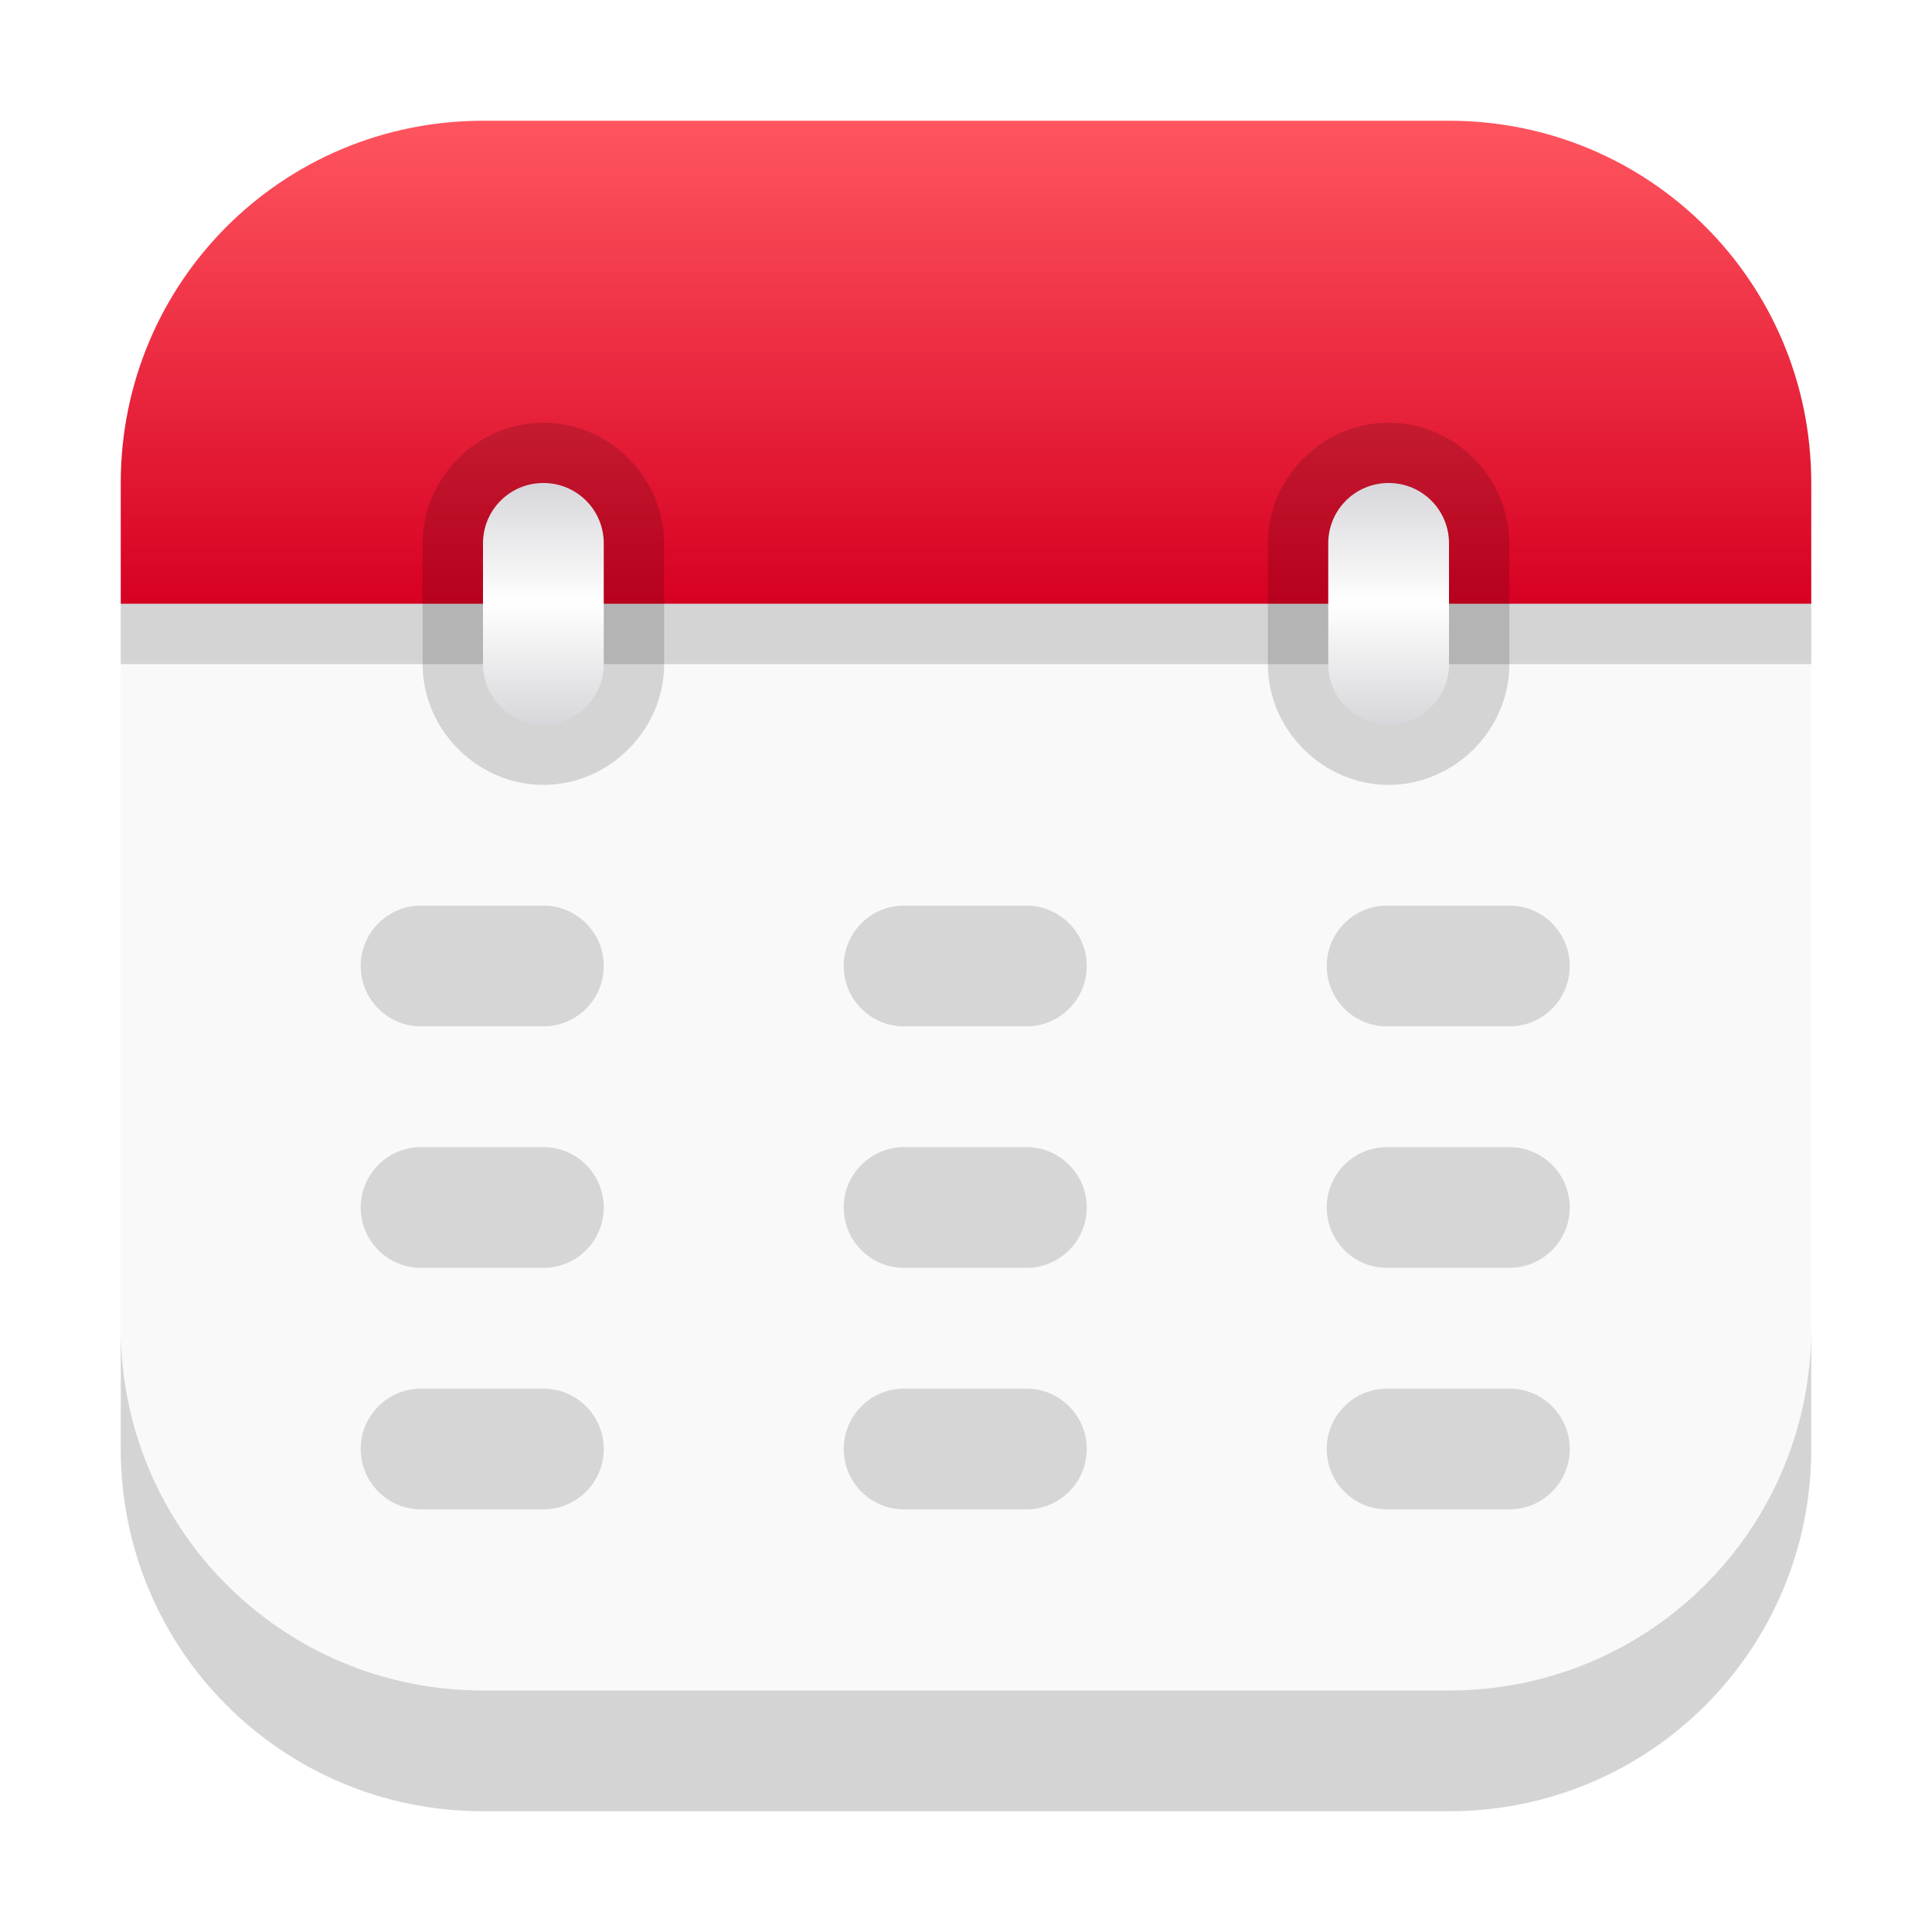
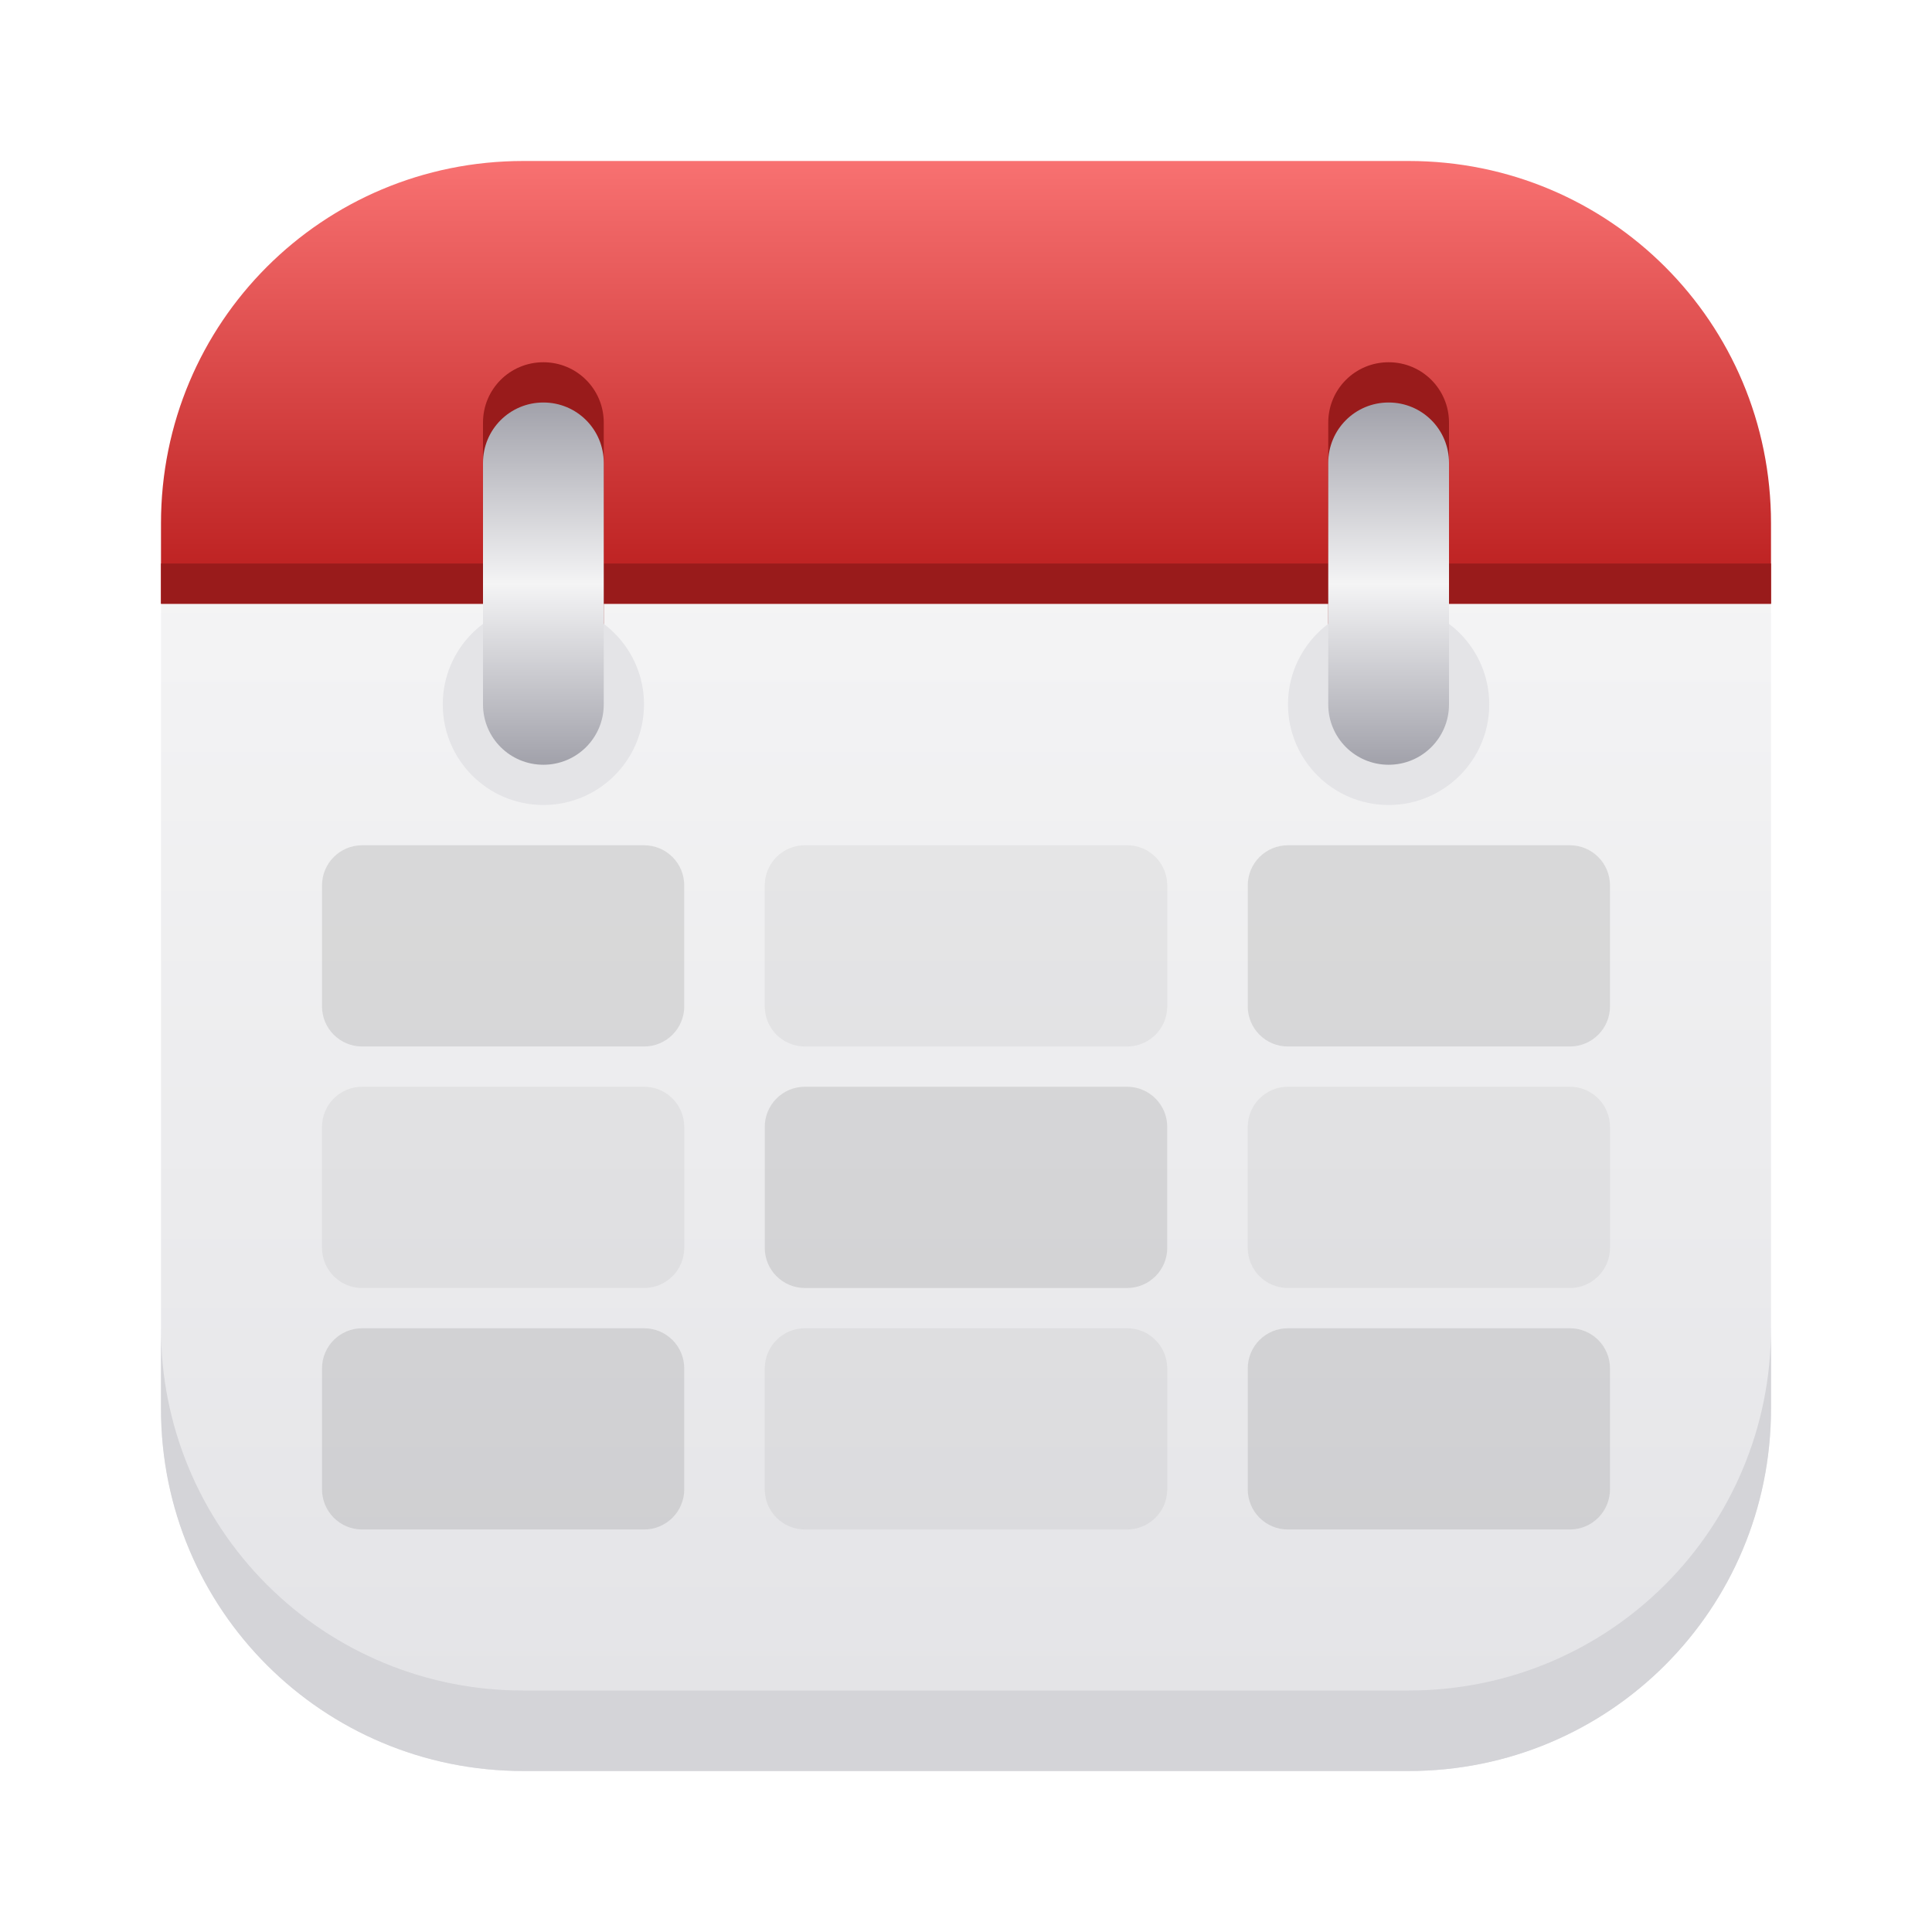
- <svg xmlns="http://www.w3.org/2000/svg" xmlns:xlink="http://www.w3.org/1999/xlink" width="32" height="32">
+ <svg xmlns="http://www.w3.org/2000/svg" xmlns:xlink="http://www.w3.org/1999/xlink" width="48" height="48">
  <defs>
+     <linearGradient id="c">
+       <stop style="stop-color:#a1a1aa;stop-opacity:1" offset="0" />
+       <stop style="stop-color:#f4f4f5;stop-opacity:1" offset=".5" />
+       <stop style="stop-color:#a1a1aa;stop-opacity:1" offset="1" />
+     </linearGradient>
    <linearGradient id="b">
-       <stop offset="0" style="stop-color:#d7d7db;stop-opacity:1" />
-       <stop offset=".5" style="stop-color:#fff;stop-opacity:1" />
-       <stop offset="1" style="stop-color:#d7d7db;stop-opacity:1" />
+       <stop style="stop-color:#e4e4e7;stop-opacity:1" offset="0" />
+       <stop style="stop-color:#fafafa;stop-opacity:1" offset="1" />
    </linearGradient>
    <linearGradient id="a">
-       <stop offset="0" style="stop-color:#d70022;stop-opacity:1" />
-       <stop offset="1" style="stop-color:#ff555f;stop-opacity:1" />
+       <stop style="stop-color:#b91c1c;stop-opacity:1" offset="0" />
+       <stop style="stop-color:#f87171;stop-opacity:1" offset="1" />
    </linearGradient>
-     <linearGradient xlink:href="#a" id="c" x1="8.5" x2="8.5" y1="615.52" y2="611.52" gradientUnits="userSpaceOnUse" />
-     <linearGradient xlink:href="#b" id="d" x1="8" x2="8" y1="4" y2="6" gradientUnits="userSpaceOnUse" />
+     <linearGradient xlink:href="#a" id="e" x1="24" y1="625.52" x2="24" y2="614.52" gradientUnits="userSpaceOnUse" />
+     <linearGradient xlink:href="#b" id="d" x1="24" y1="652.52" x2="24" y2="614.52" gradientUnits="userSpaceOnUse" />
+     <linearGradient xlink:href="#c" id="f" x1="13.5" y1="620.52" x2="13.5" y2="629.52" gradientUnits="userSpaceOnUse" />
  </defs>
-   <g style="stroke-width:.5" transform="matrix(2 0 0 2 0 -1221.04)">
-     <rect width="14" height="14" x="1" y="611.52" rx="3" ry="3" style="fill:#f9f9fa;fill-opacity:1;stroke:none;stroke-width:.5" />
-     <path d="M1 11v1c0 1.662 1.338 3 3 3h8c1.662 0 3-1.338 3-3v-1c0 1.662-1.338 3-3 3H4c-1.662 0-3-1.338-3-3Z" style="opacity:.15;fill:#000;fill-opacity:1;stroke:none;stroke-width:.25" transform="translate(0 610.52)" />
-     <path d="M4 611.52h8c1.662 0 3 1.338 3 3v1H1v-1c0-1.662 1.338-3 3-3z" style="fill:url(#c);fill-opacity:1;stroke-width:.5" />
-     <path d="M1 615.77h14" style="opacity:.15;fill:none;stroke:#000;stroke-width:.5px;stroke-linecap:butt;stroke-linejoin:miter;stroke-opacity:1" />
-     <path d="M4.5 3.5c-.545 0-1 .455-1 1v1c0 .545.455 1 1 1 .545 0 1-.455 1-1v-1c0-.545-.455-1-1-1zm7 0c-.545 0-1 .455-1 1v1c0 .545.455 1 1 1 .545 0 1-.455 1-1v-1c0-.545-.455-1-1-1z" style="color:#000;fill:#000;stroke-linecap:round;stroke-linejoin:round;-inkscape-stroke:none;opacity:.15" transform="translate(0 610.52)" />
-     <path d="M4.5 4c-.277 0-.5.223-.5.5v1a.499.499 0 1 0 1 0v-1c0-.277-.223-.5-.5-.5Zm7 0c-.277 0-.5.223-.5.5v1a.499.499 0 1 0 1 0v-1c0-.277-.223-.5-.5-.5Z" style="opacity:1;fill:url(#d);fill-opacity:1;stroke:none;stroke-width:.5;stroke-linecap:round;stroke-linejoin:round;stop-color:#000" transform="translate(0 610.52)" />
-     <path d="M3.475 618.02a.5.5 0 0 0 .025 1h1a.499.499 0 1 0 0-1H3.475zm4 0a.5.5 0 0 0 .025 1h1a.499.499 0 1 0 0-1H7.475zm4 0a.5.5 0 0 0 .025 1h1a.499.499 0 1 0 0-1h-1.025zm-8 2a.5.5 0 0 0 .025 1h1a.499.499 0 1 0 0-1H3.475zm4 0a.5.5 0 0 0 .025 1h1a.499.499 0 1 0 0-1H7.475zm4 0a.5.5 0 0 0 .025 1h1a.499.499 0 1 0 0-1h-1.025zm-8 2a.5.5 0 0 0 .025 1h1a.499.499 0 1 0 0-1H3.475zm4 0a.5.5 0 0 0 .025 1h1a.499.499 0 1 0 0-1H7.475zm4 0a.5.5 0 0 0 .025 1h1a.499.499 0 1 0 0-1h-1.025z" style="opacity:.15;fill:#0c0c0d;stroke:none;stroke-width:.5;stroke-linecap:round;stroke-linejoin:round;stop-color:#000" />
+   <g transform="translate(0 -610.52)">
+     <rect style="fill:url(#d);stroke:none;stroke-width:2;stroke-linecap:round;stroke-linejoin:round;stop-color:#000;fill-opacity:1" width="40" height="40" x="4" y="614.52" rx="9" ry="9" />
+     <path style="fill:#d4d4d8;stroke:none;stroke-width:2;stroke-linecap:round;stroke-linejoin:round;stop-color:#000" d="M4 643.52v2c0 4.986 4.014 9 9 9h22c4.986 0 9-4.014 9-9v-2c0 4.986-4.014 9-9 9H13a8.98 8.98 0 0 1-9-9z" />
+     <path style="fill:url(#e);stroke-width:2;stroke-linecap:round;stroke-linejoin:round;stop-color:#000;fill-opacity:1" d="M13 614.52h22c4.986 0 9 4.014 9 9v2H4v-2c0-4.986 4.014-9 9-9z" />
+     <rect style="opacity:1;fill:#991b1b;fill-opacity:1;stroke:none;stroke-width:2;stroke-linecap:round;stroke-linejoin:round;stop-color:#000" width="40" height="1" x="4" y="624.52" rx="0" ry="0" />
+     <path style="opacity:1;fill:#991b1b;fill-opacity:1;stroke:none;stroke-width:2;stroke-linecap:round;stroke-linejoin:round;stop-color:#000" d="M13.5 619.52c-.831 0-1.5.669-1.5 1.5v6c0 .83.669 1.5 1.5 1.5s1.5-.67 1.5-1.5v-6c0-.831-.669-1.5-1.5-1.5zm21 0c-.831 0-1.5.669-1.5 1.5v6c0 .83.669 1.5 1.5 1.5s1.5-.67 1.5-1.5v-6c0-.831-.669-1.5-1.5-1.5z" />
+     <path style="opacity:1;fill:#e4e4e7;fill-opacity:1;stroke:none;stroke-width:2;stroke-linecap:round;stroke-linejoin:round;stop-color:#000" d="M13.5 625.52a2.5 2.5 0 0 0-2.5 2.5 2.5 2.5 0 0 0 2.5 2.5 2.5 2.5 0 0 0 2.5-2.5 2.5 2.5 0 0 0-2.5-2.5zm21 0a2.5 2.5 0 0 0-2.5 2.5 2.5 2.5 0 0 0 2.5 2.5 2.5 2.5 0 0 0 2.5-2.5 2.5 2.5 0 0 0-2.5-2.5z" />
+     <path style="opacity:1;fill:url(#f);fill-opacity:1;stroke:none;stroke-width:2;stroke-linecap:round;stroke-linejoin:round;stop-color:#000" d="M13.5 620.52c-.831 0-1.5.669-1.5 1.5v6c0 .83.669 1.5 1.5 1.5s1.5-.67 1.5-1.5v-6c0-.831-.669-1.5-1.5-1.5zm21 0c-.831 0-1.5.669-1.5 1.5v6c0 .83.669 1.5 1.5 1.5s1.5-.67 1.5-1.5v-6c0-.831-.669-1.5-1.5-1.5z" />
+     <path style="opacity:.1;fill:#000;fill-opacity:1;stroke:none;stroke-width:2;stroke-linecap:round;stroke-linejoin:round;stop-color:#000" d="M9 631.52c-.554 0-1 .446-1 1v3c0 .554.446 1 1 1h7c.554 0 1-.446 1-1v-3c0-.554-.446-1-1-1H9zm23 0c-.554 0-1 .446-1 1v3c0 .554.446 1 1 1h7c.554 0 1-.446 1-1v-3c0-.554-.446-1-1-1h-7zm-12 6c-.554 0-1 .446-1 1v3c0 .554.446 1 1 1h8c.554 0 1-.446 1-1v-3c0-.554-.446-1-1-1h-8zm-11 6c-.554 0-1 .446-1 1v3c0 .554.446 1 1 1h7c.554 0 1-.446 1-1v-3c0-.554-.446-1-1-1H9zm23 0c-.554 0-1 .446-1 1v3c0 .554.446 1 1 1h7c.554 0 1-.446 1-1v-3c0-.554-.446-1-1-1h-7z" />
+     <path style="opacity:.05;fill:#000;fill-opacity:1;stroke:none;stroke-width:2;stroke-linecap:round;stroke-linejoin:round;stop-color:#000" d="M20 631.52c-.554 0-1 .446-1 1v3c0 .554.446 1 1 1h8c.554 0 1-.446 1-1v-3c0-.554-.446-1-1-1h-8zm-11 6c-.554 0-1 .446-1 1v3c0 .554.446 1 1 1h7c.554 0 1-.446 1-1v-3c0-.554-.446-1-1-1H9zm23 0c-.554 0-1 .446-1 1v3c0 .554.446 1 1 1h7c.554 0 1-.446 1-1v-3c0-.554-.446-1-1-1h-7zm-12 6c-.554 0-1 .446-1 1v3c0 .554.446 1 1 1h8c.554 0 1-.446 1-1v-3c0-.554-.446-1-1-1h-8z" />
  </g>
</svg>
